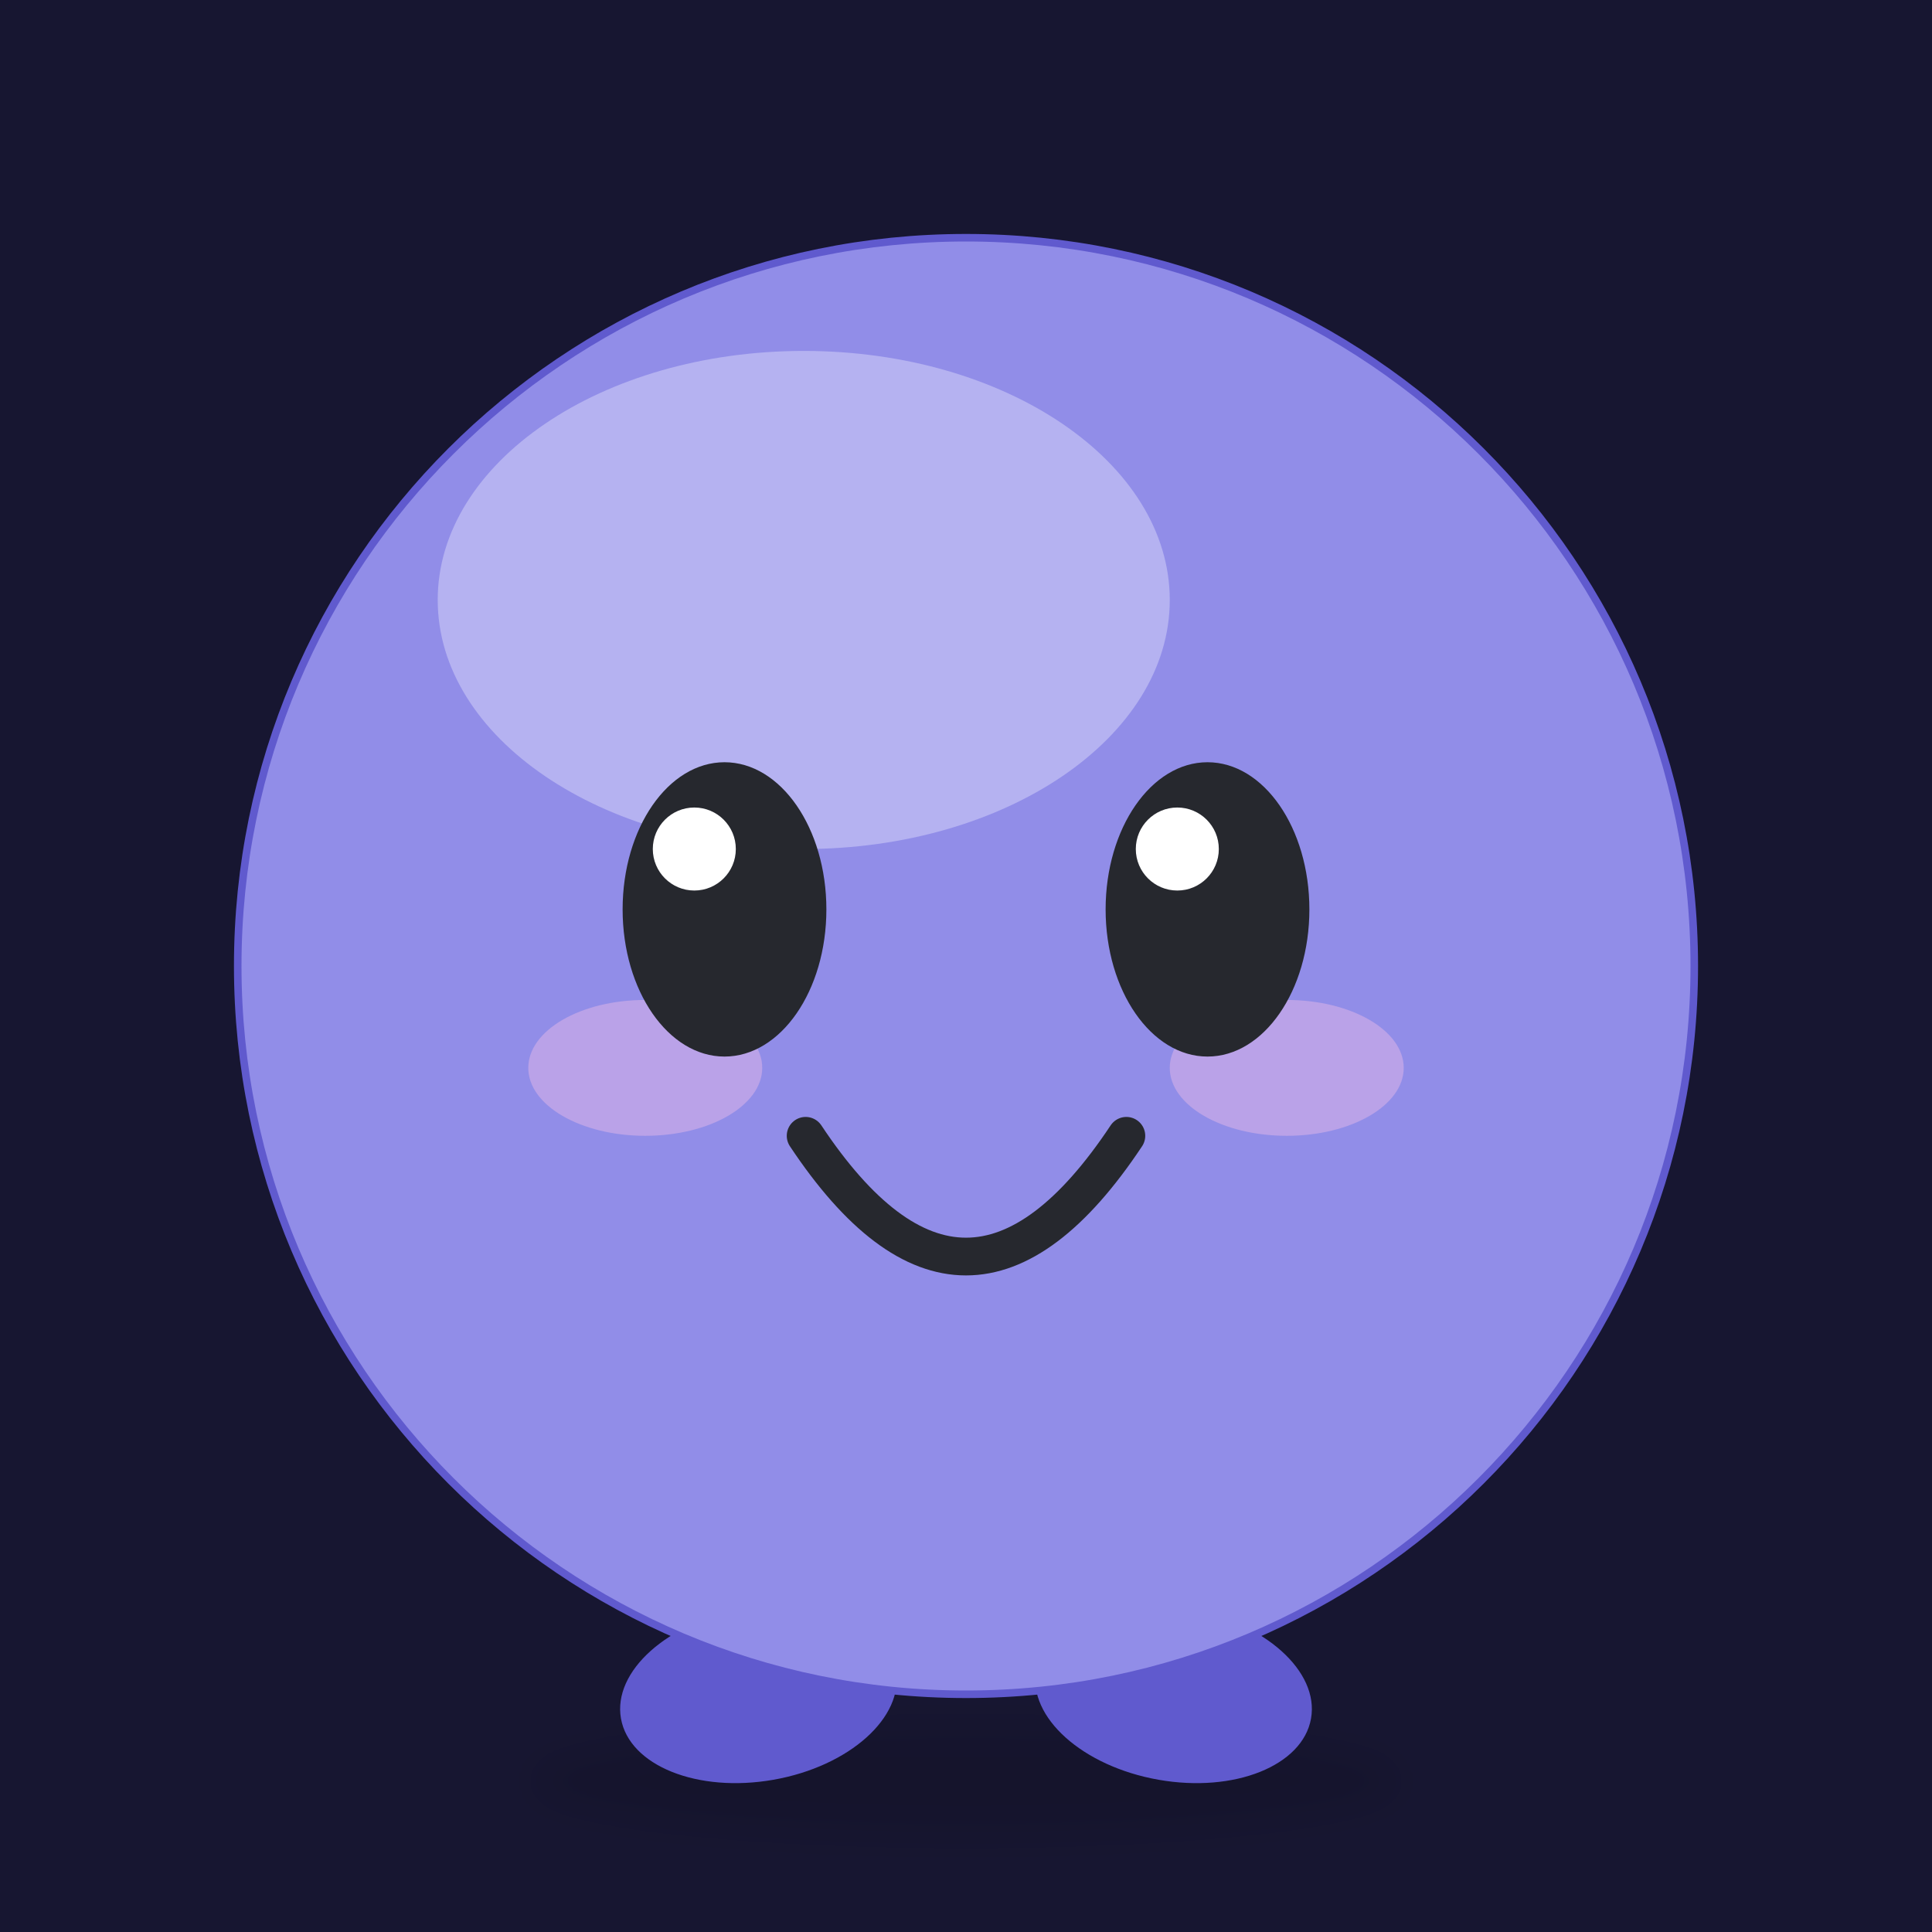
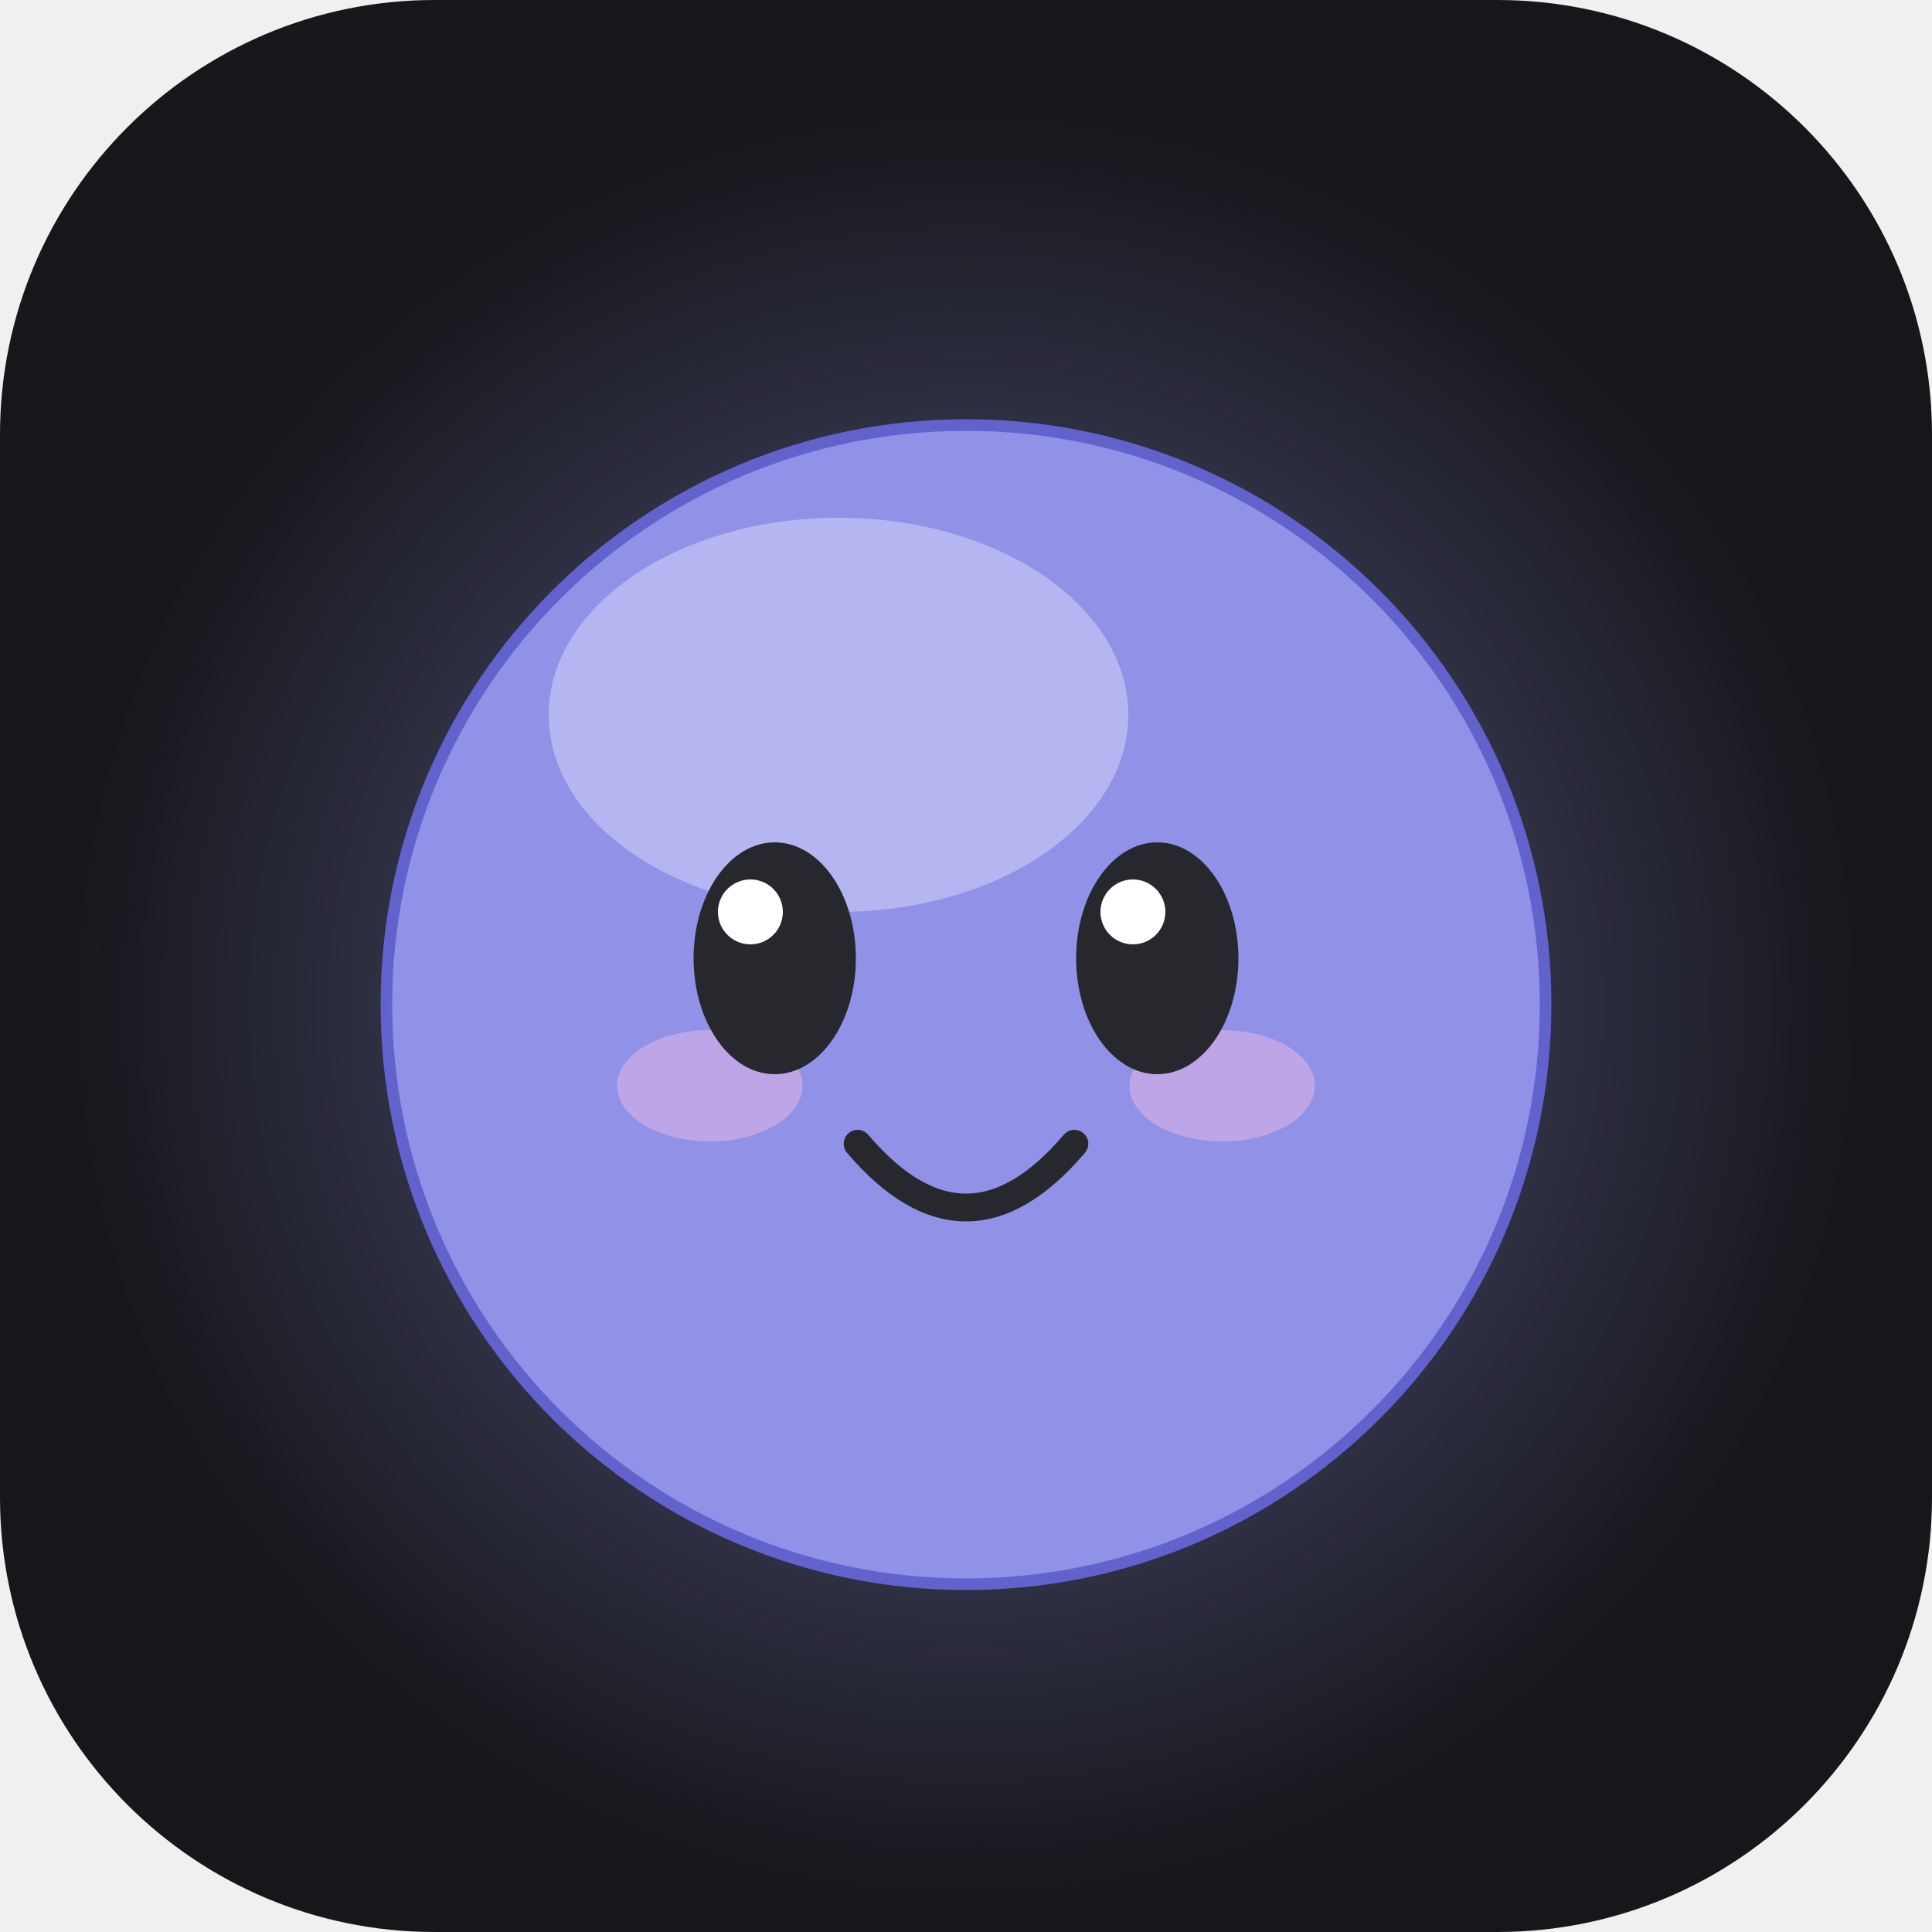
- <svg xmlns="http://www.w3.org/2000/svg" width="512" height="512" viewBox="0 0 512 512">
+ <svg xmlns="http://www.w3.org/2000/svg" width="1024" height="1024" viewBox="0 0 100 100">
  <defs>
-     <filter id="f-shadow" x="-50%" y="-50%" width="200%" height="200%">
-       <feGaussianBlur in="SourceGraphic" stdDeviation="5" />
-     </filter>
+     <clipPath id="c0">
+       <rect width="100" height="100" rx="22.5" />
+     </clipPath>
  </defs>
-   <rect width="512" height="512" fill="hsl(243,38%,14%)" />
-   <ellipse cx="256" cy="472" rx="115" ry="14" fill="rgba(0,0,0,.10)" filter="url(#f-shadow)" />
-   <ellipse cx="201" cy="449" rx="37" ry="23" fill="hsl(243,54%,58%)" transform="rotate(-10,201,449)" />
-   <ellipse cx="311" cy="449" rx="37" ry="23" fill="hsl(243,54%,58%)" transform="rotate(10,311,449)" />
-   <circle cx="256" cy="256" r="193" fill="hsl(243,66%,73%)" stroke="hsl(243,54%,58%)" stroke-width="2" />
-   <ellipse cx="213" cy="159" rx="97" ry="66" fill="hsl(243,72%,86%)" opacity=".7" />
-   <ellipse cx="171" cy="283" rx="31" ry="18" fill="hsl(265,58%,78%)" opacity=".85" />
-   <ellipse cx="341" cy="283" rx="31" ry="18" fill="hsl(265,58%,78%)" opacity=".85" />
-   <ellipse cx="192" cy="241" rx="27" ry="39" fill="#26282e" />
-   <circle cx="184" cy="225" r="11" fill="#fff" />
-   <ellipse cx="320" cy="241" rx="27" ry="39" fill="#26282e" />
-   <circle cx="312" cy="225" r="11" fill="#fff" />
-   <path d="M213.5 301 q42.5 64 85 0" stroke="#26282e" stroke-width="10" fill="none" stroke-linecap="round" />
+   <rect width="100" height="100" rx="22.5" fill="#16171a" />
+   <defs>
+     <radialGradient id="g1">
+       <stop offset="0" stop-color="#9191e8" stop-opacity=".55" />
+       <stop offset="1" stop-color="#9191e8" stop-opacity="0" />
+     </radialGradient>
+   </defs>
+   <circle cx="50" cy="52" r="46" fill="url(#g1)" />
+   <circle cx="50" cy="52" r="30" fill="#9191e8" stroke="#6262cc" stroke-width="0.6" />
+   <ellipse cx="43.4" cy="37" rx="15" ry="10.2" fill="#c5c5f5" opacity=".7" />
+   <ellipse cx="36.74" cy="56.2" rx="4.8" ry="2.88" fill="#c4a8e6" opacity=".85" />
+   <ellipse cx="63.26" cy="56.2" rx="4.8" ry="2.88" fill="#c4a8e6" opacity=".85" />
+   <ellipse cx="40.1" cy="49.6" rx="4.2" ry="6" fill="#26282e" />
+   <circle cx="38.84" cy="47.2" r="1.68" fill="#fff" />
+   <ellipse cx="59.9" cy="49.6" rx="4.2" ry="6" fill="#26282e" />
+   <circle cx="58.64" cy="47.2" r="1.68" fill="#fff" />
+   <path d="M44.39 59.2 q 5.61 6.6 11.22 0" stroke="#26282e" stroke-width="1.44" fill="none" stroke-linecap="round" />
</svg>
